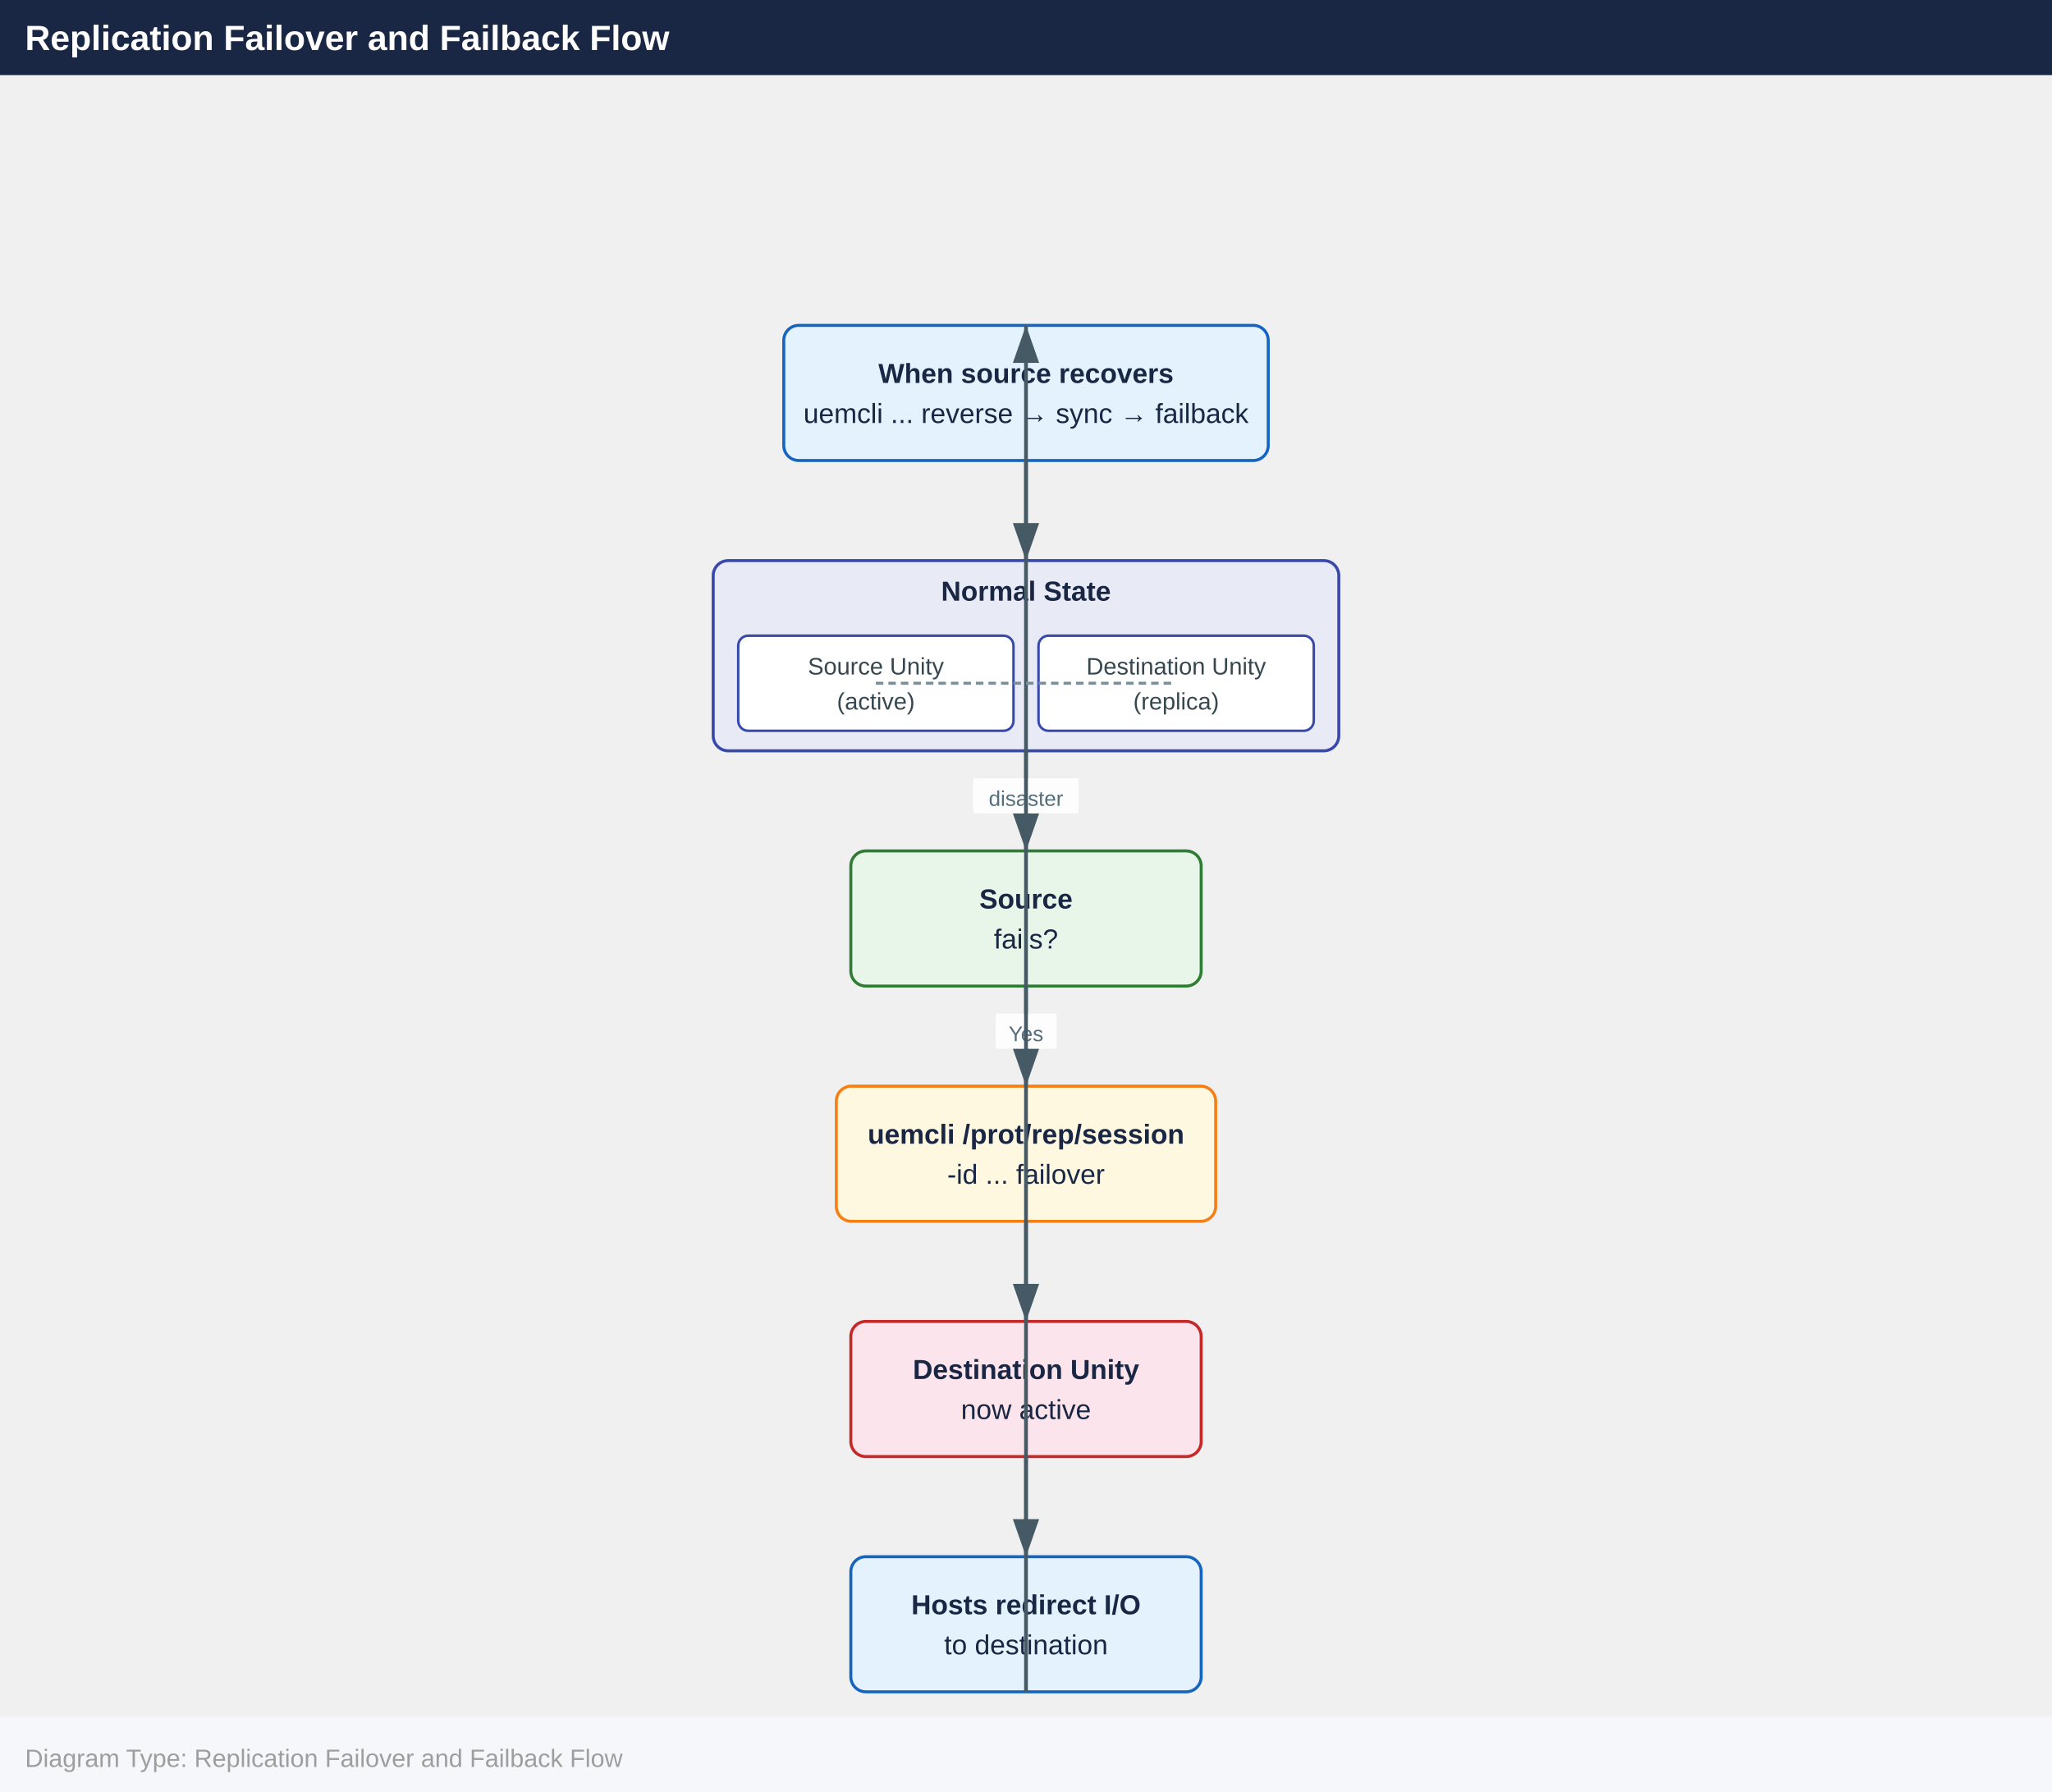
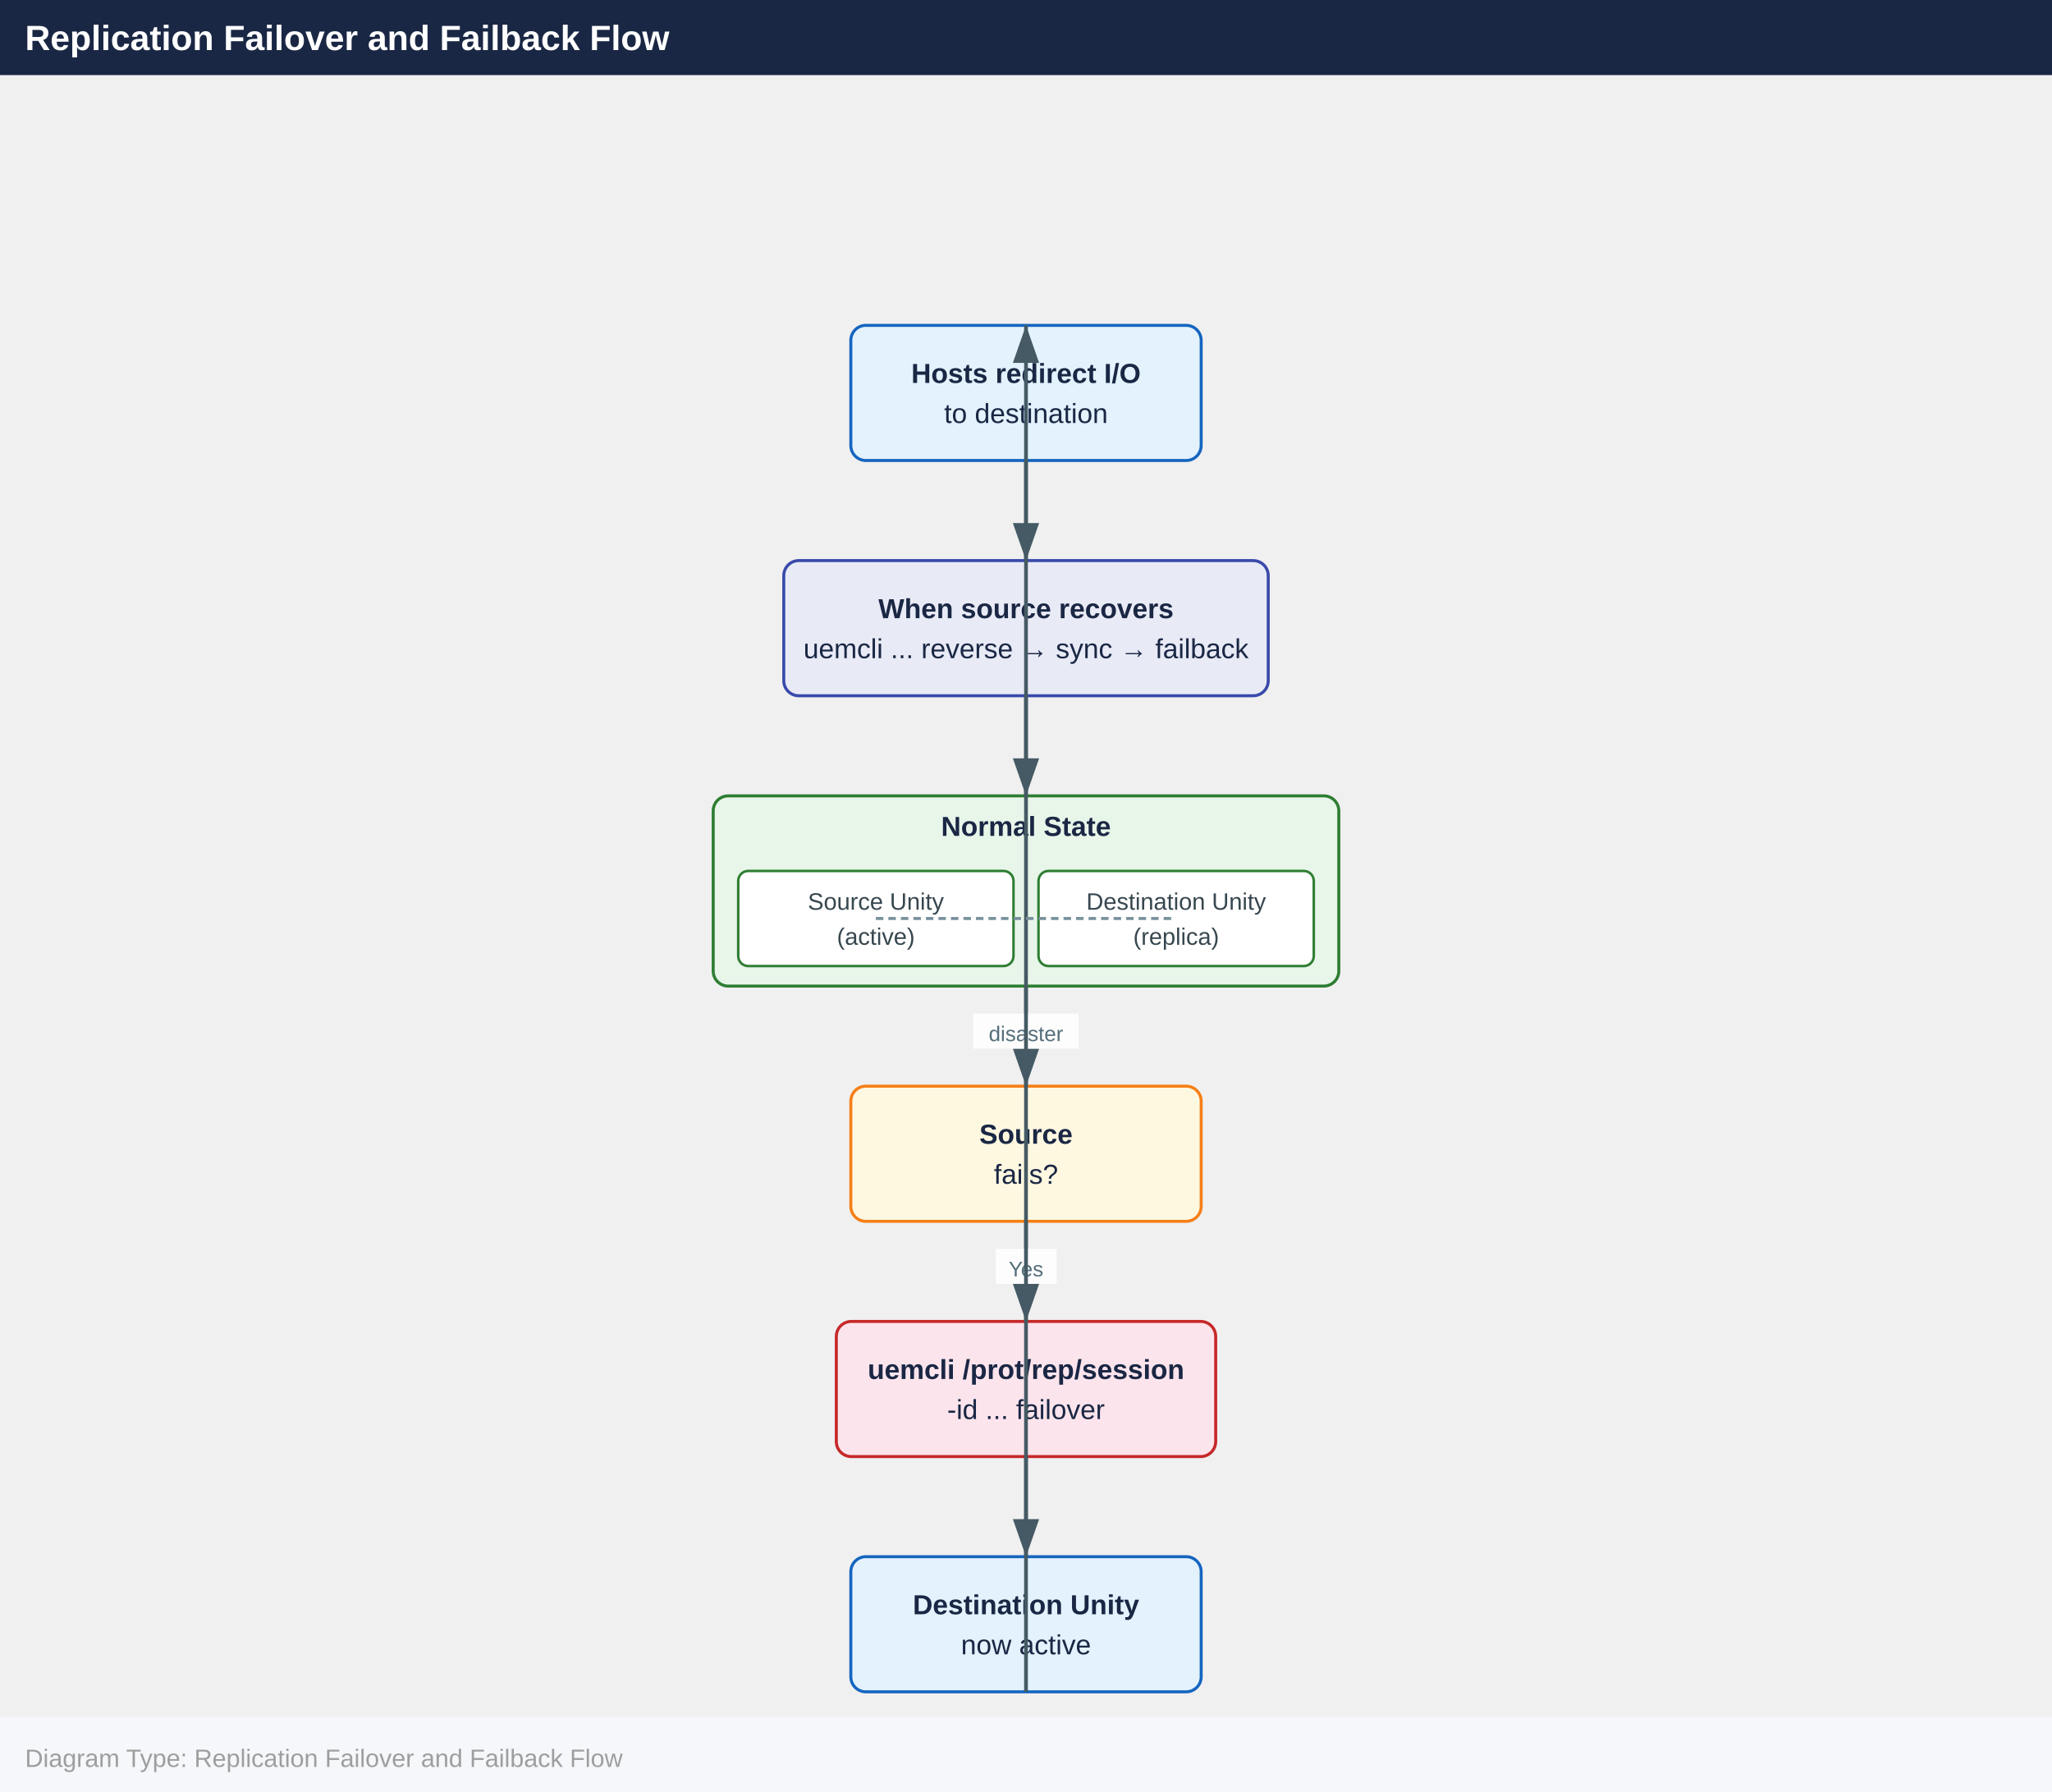
<svg xmlns="http://www.w3.org/2000/svg" width="820" height="716" viewBox="0 0 820 716">
  <defs>
    <marker id="arrowhead" markerWidth="10" markerHeight="7" refX="10" refY="3.5" orient="auto">
      <polygon points="0 0, 10 3.5, 0 7" fill="#455a64" />
    </marker>
  </defs>
  <rect x="0" y="0" width="820" height="30" fill="#1a2744" />
  <text x="10" y="20" font-family="Arial,Helvetica,sans-serif" font-size="14" font-weight="bold" fill="#ffffff">Replication Failover and Failback Flow</text>
-   <rect x="313.2" y="130.0" width="193.6" height="54.0" rx="6" fill="#e3f2fd" stroke="#1565c0" stroke-width="1.2" />
-   <text x="410.0" y="153.0" text-anchor="middle" font-family="Arial,Helvetica,sans-serif" font-size="11" font-weight="700" fill="#1a2744">When source recovers</text>
-   <text x="410.0" y="169.0" text-anchor="middle" font-family="Arial,Helvetica,sans-serif" font-size="11" font-weight="400" fill="#1a2744">uemcli ... reverse → sync → failback</text>
-   <rect x="285.0" y="224.0" width="250.0" height="76.0" rx="6" fill="#e8eaf6" stroke="#3949ab" stroke-width="1.2" />
-   <text x="410.0" y="240.0" text-anchor="middle" font-family="Arial,Helvetica,sans-serif" font-size="11" font-weight="700" fill="#1a2744">Normal State</text>
-   <rect x="295.0" y="254.0" width="110.0" height="38.0" rx="4" fill="#ffffff" stroke="#3949ab" stroke-width="1" />
-   <text x="350.0" y="269.5" text-anchor="middle" font-family="Arial,Helvetica,sans-serif" font-size="9.5" fill="#37474f">Source Unity</text>
-   <text x="350.0" y="283.5" text-anchor="middle" font-family="Arial,Helvetica,sans-serif" font-size="9.5" fill="#37474f">(active)</text>
-   <rect x="415.0" y="254.0" width="110.0" height="38.0" rx="4" fill="#ffffff" stroke="#3949ab" stroke-width="1" />
-   <text x="470.0" y="269.5" text-anchor="middle" font-family="Arial,Helvetica,sans-serif" font-size="9.5" fill="#37474f">Destination Unity</text>
-   <text x="470.0" y="283.5" text-anchor="middle" font-family="Arial,Helvetica,sans-serif" font-size="9.5" fill="#37474f">(replica)</text>
-   <rect x="340.0" y="340.0" width="140.0" height="54.0" rx="6" fill="#e8f5e9" stroke="#2e7d32" stroke-width="1.2" />
-   <text x="410.0" y="363.0" text-anchor="middle" font-family="Arial,Helvetica,sans-serif" font-size="11" font-weight="700" fill="#1a2744">Source</text>
-   <text x="410.0" y="379.0" text-anchor="middle" font-family="Arial,Helvetica,sans-serif" font-size="11" font-weight="400" fill="#1a2744">fails?</text>
-   <rect x="334.2" y="434.0" width="151.6" height="54.0" rx="6" fill="#fff8e1" stroke="#f57f17" stroke-width="1.2" />
-   <text x="410.0" y="457.0" text-anchor="middle" font-family="Arial,Helvetica,sans-serif" font-size="11" font-weight="700" fill="#1a2744">uemcli /prot/rep/session</text>
-   <text x="410.0" y="473.0" text-anchor="middle" font-family="Arial,Helvetica,sans-serif" font-size="11" font-weight="400" fill="#1a2744">-id ... failover</text>
-   <rect x="340.0" y="528.0" width="140.0" height="54.0" rx="6" fill="#fce4ec" stroke="#c62828" stroke-width="1.2" />
-   <text x="410.0" y="551.0" text-anchor="middle" font-family="Arial,Helvetica,sans-serif" font-size="11" font-weight="700" fill="#1a2744">Destination Unity</text>
-   <text x="410.0" y="567.0" text-anchor="middle" font-family="Arial,Helvetica,sans-serif" font-size="11" font-weight="400" fill="#1a2744">now active</text>
+   <rect x="340.0" y="130.0" width="140.0" height="54.0" rx="6" fill="#e3f2fd" stroke="#1565c0" stroke-width="1.2" />
+   <text x="410.0" y="153.0" text-anchor="middle" font-family="Arial,Helvetica,sans-serif" font-size="11" font-weight="700" fill="#1a2744">Hosts redirect I/O</text>
+   <text x="410.0" y="169.0" text-anchor="middle" font-family="Arial,Helvetica,sans-serif" font-size="11" font-weight="400" fill="#1a2744">to destination</text>
+   <rect x="313.2" y="224.0" width="193.6" height="54.0" rx="6" fill="#e8eaf6" stroke="#3949ab" stroke-width="1.2" />
+   <text x="410.0" y="247.0" text-anchor="middle" font-family="Arial,Helvetica,sans-serif" font-size="11" font-weight="700" fill="#1a2744">When source recovers</text>
+   <text x="410.0" y="263.0" text-anchor="middle" font-family="Arial,Helvetica,sans-serif" font-size="11" font-weight="400" fill="#1a2744">uemcli ... reverse → sync → failback</text>
+   <rect x="285.0" y="318.0" width="250.0" height="76.0" rx="6" fill="#e8f5e9" stroke="#2e7d32" stroke-width="1.2" />
+   <text x="410.0" y="334.0" text-anchor="middle" font-family="Arial,Helvetica,sans-serif" font-size="11" font-weight="700" fill="#1a2744">Normal State</text>
+   <rect x="295.0" y="348.0" width="110.0" height="38.0" rx="4" fill="#ffffff" stroke="#2e7d32" stroke-width="1" />
+   <text x="350.0" y="363.5" text-anchor="middle" font-family="Arial,Helvetica,sans-serif" font-size="9.5" fill="#37474f">Source Unity</text>
+   <text x="350.0" y="377.5" text-anchor="middle" font-family="Arial,Helvetica,sans-serif" font-size="9.5" fill="#37474f">(active)</text>
+   <rect x="415.0" y="348.0" width="110.0" height="38.0" rx="4" fill="#ffffff" stroke="#2e7d32" stroke-width="1" />
+   <text x="470.0" y="363.5" text-anchor="middle" font-family="Arial,Helvetica,sans-serif" font-size="9.5" fill="#37474f">Destination Unity</text>
+   <text x="470.0" y="377.5" text-anchor="middle" font-family="Arial,Helvetica,sans-serif" font-size="9.5" fill="#37474f">(replica)</text>
+   <rect x="340.0" y="434.0" width="140.0" height="54.0" rx="6" fill="#fff8e1" stroke="#f57f17" stroke-width="1.2" />
+   <text x="410.0" y="457.0" text-anchor="middle" font-family="Arial,Helvetica,sans-serif" font-size="11" font-weight="700" fill="#1a2744">Source</text>
+   <text x="410.0" y="473.0" text-anchor="middle" font-family="Arial,Helvetica,sans-serif" font-size="11" font-weight="400" fill="#1a2744">fails?</text>
+   <rect x="334.2" y="528.0" width="151.6" height="54.0" rx="6" fill="#fce4ec" stroke="#c62828" stroke-width="1.2" />
+   <text x="410.0" y="551.0" text-anchor="middle" font-family="Arial,Helvetica,sans-serif" font-size="11" font-weight="700" fill="#1a2744">uemcli /prot/rep/session</text>
+   <text x="410.0" y="567.0" text-anchor="middle" font-family="Arial,Helvetica,sans-serif" font-size="11" font-weight="400" fill="#1a2744">-id ... failover</text>
  <rect x="340.0" y="622.0" width="140.0" height="54.0" rx="6" fill="#e3f2fd" stroke="#1565c0" stroke-width="1.2" />
-   <text x="410.0" y="645.0" text-anchor="middle" font-family="Arial,Helvetica,sans-serif" font-size="11" font-weight="700" fill="#1a2744">Hosts redirect I/O</text>
-   <text x="410.0" y="661.0" text-anchor="middle" font-family="Arial,Helvetica,sans-serif" font-size="11" font-weight="400" fill="#1a2744">to destination</text>
+   <text x="410.0" y="645.0" text-anchor="middle" font-family="Arial,Helvetica,sans-serif" font-size="11" font-weight="700" fill="#1a2744">Destination Unity</text>
+   <text x="410.0" y="661.0" text-anchor="middle" font-family="Arial,Helvetica,sans-serif" font-size="11" font-weight="400" fill="#1a2744">now active</text>
  <line x1="410.0" y1="184.0" x2="410.0" y2="224.0" stroke="#455a64" stroke-width="1.5" marker-end="url(#arrowhead)" />
-   <line x1="410.0" y1="300.0" x2="410.0" y2="340.0" stroke="#455a64" stroke-width="1.5" marker-end="url(#arrowhead)" />
-   <rect x="388.9" y="311.0" width="42.1" height="14" fill="#ffffff" opacity="0.85" />
-   <text x="410.0" y="322.0" text-anchor="middle" font-family="Arial,Helvetica,sans-serif" font-size="8.5" fill="#546e7a">disaster</text>
+   <line x1="410.0" y1="278.0" x2="410.0" y2="318.0" stroke="#455a64" stroke-width="1.5" marker-end="url(#arrowhead)" />
  <line x1="410.0" y1="394.0" x2="410.0" y2="434.0" stroke="#455a64" stroke-width="1.5" marker-end="url(#arrowhead)" />
-   <rect x="397.9" y="405.0" width="24.3" height="14" fill="#ffffff" opacity="0.85" />
-   <text x="410.0" y="416.0" text-anchor="middle" font-family="Arial,Helvetica,sans-serif" font-size="8.5" fill="#546e7a">Yes</text>
+   <rect x="388.9" y="405.0" width="42.1" height="14" fill="#ffffff" opacity="0.85" />
+   <text x="410.0" y="416.0" text-anchor="middle" font-family="Arial,Helvetica,sans-serif" font-size="8.5" fill="#546e7a">disaster</text>
  <line x1="410.0" y1="488.0" x2="410.0" y2="528.0" stroke="#455a64" stroke-width="1.5" marker-end="url(#arrowhead)" />
+   <rect x="397.9" y="499.0" width="24.3" height="14" fill="#ffffff" opacity="0.85" />
+   <text x="410.0" y="510.0" text-anchor="middle" font-family="Arial,Helvetica,sans-serif" font-size="8.5" fill="#546e7a">Yes</text>
  <line x1="410.0" y1="582.0" x2="410.0" y2="622.0" stroke="#455a64" stroke-width="1.5" marker-end="url(#arrowhead)" />
  <line x1="410.0" y1="676.0" x2="410.0" y2="130.0" stroke="#455a64" stroke-width="1.5" marker-end="url(#arrowhead)" />
-   <line x1="350.0" y1="273.0" x2="470.0" y2="273.0" stroke="#78909c" stroke-width="1.2" stroke-dasharray="3,2" />
+   <line x1="350.0" y1="367.0" x2="470.0" y2="367.0" stroke="#78909c" stroke-width="1.2" stroke-dasharray="3,2" />
  <rect x="0" y="686.0" width="820" height="30" fill="#f5f7fa" />
  <text x="10" y="706.0" font-family="Arial,Helvetica,sans-serif" font-size="10" fill="#9e9e9e">Diagram Type: Replication Failover and Failback Flow</text>
</svg>
